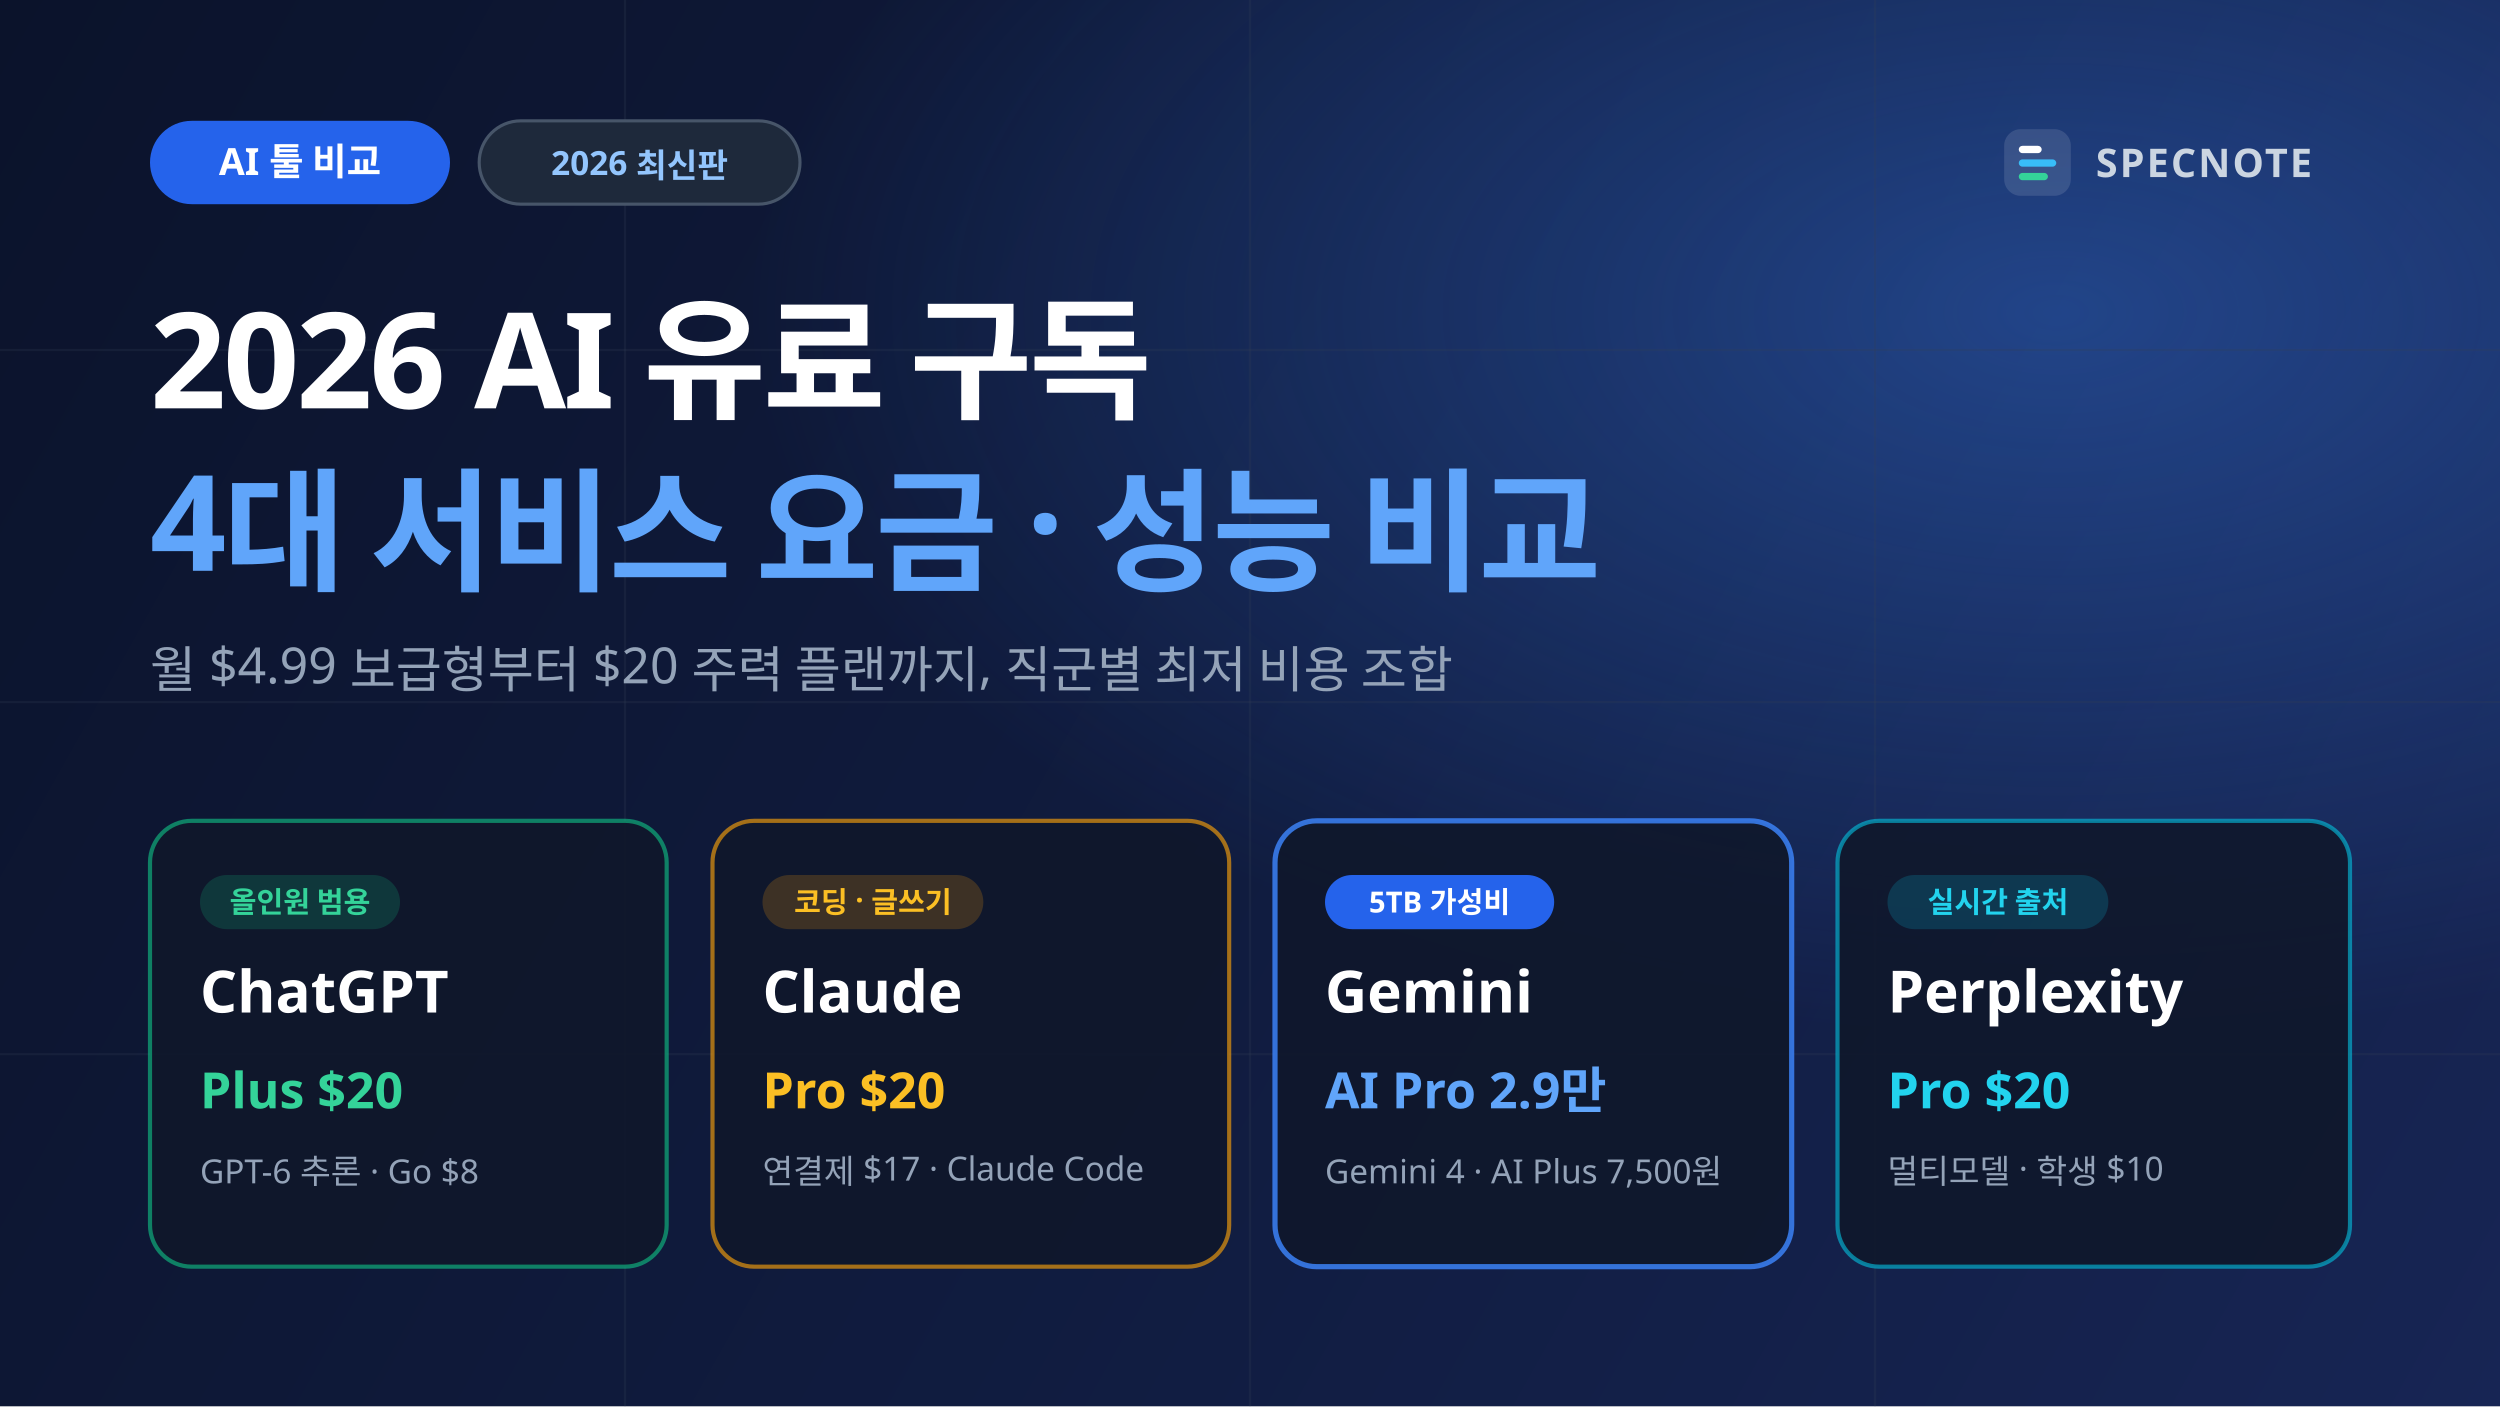
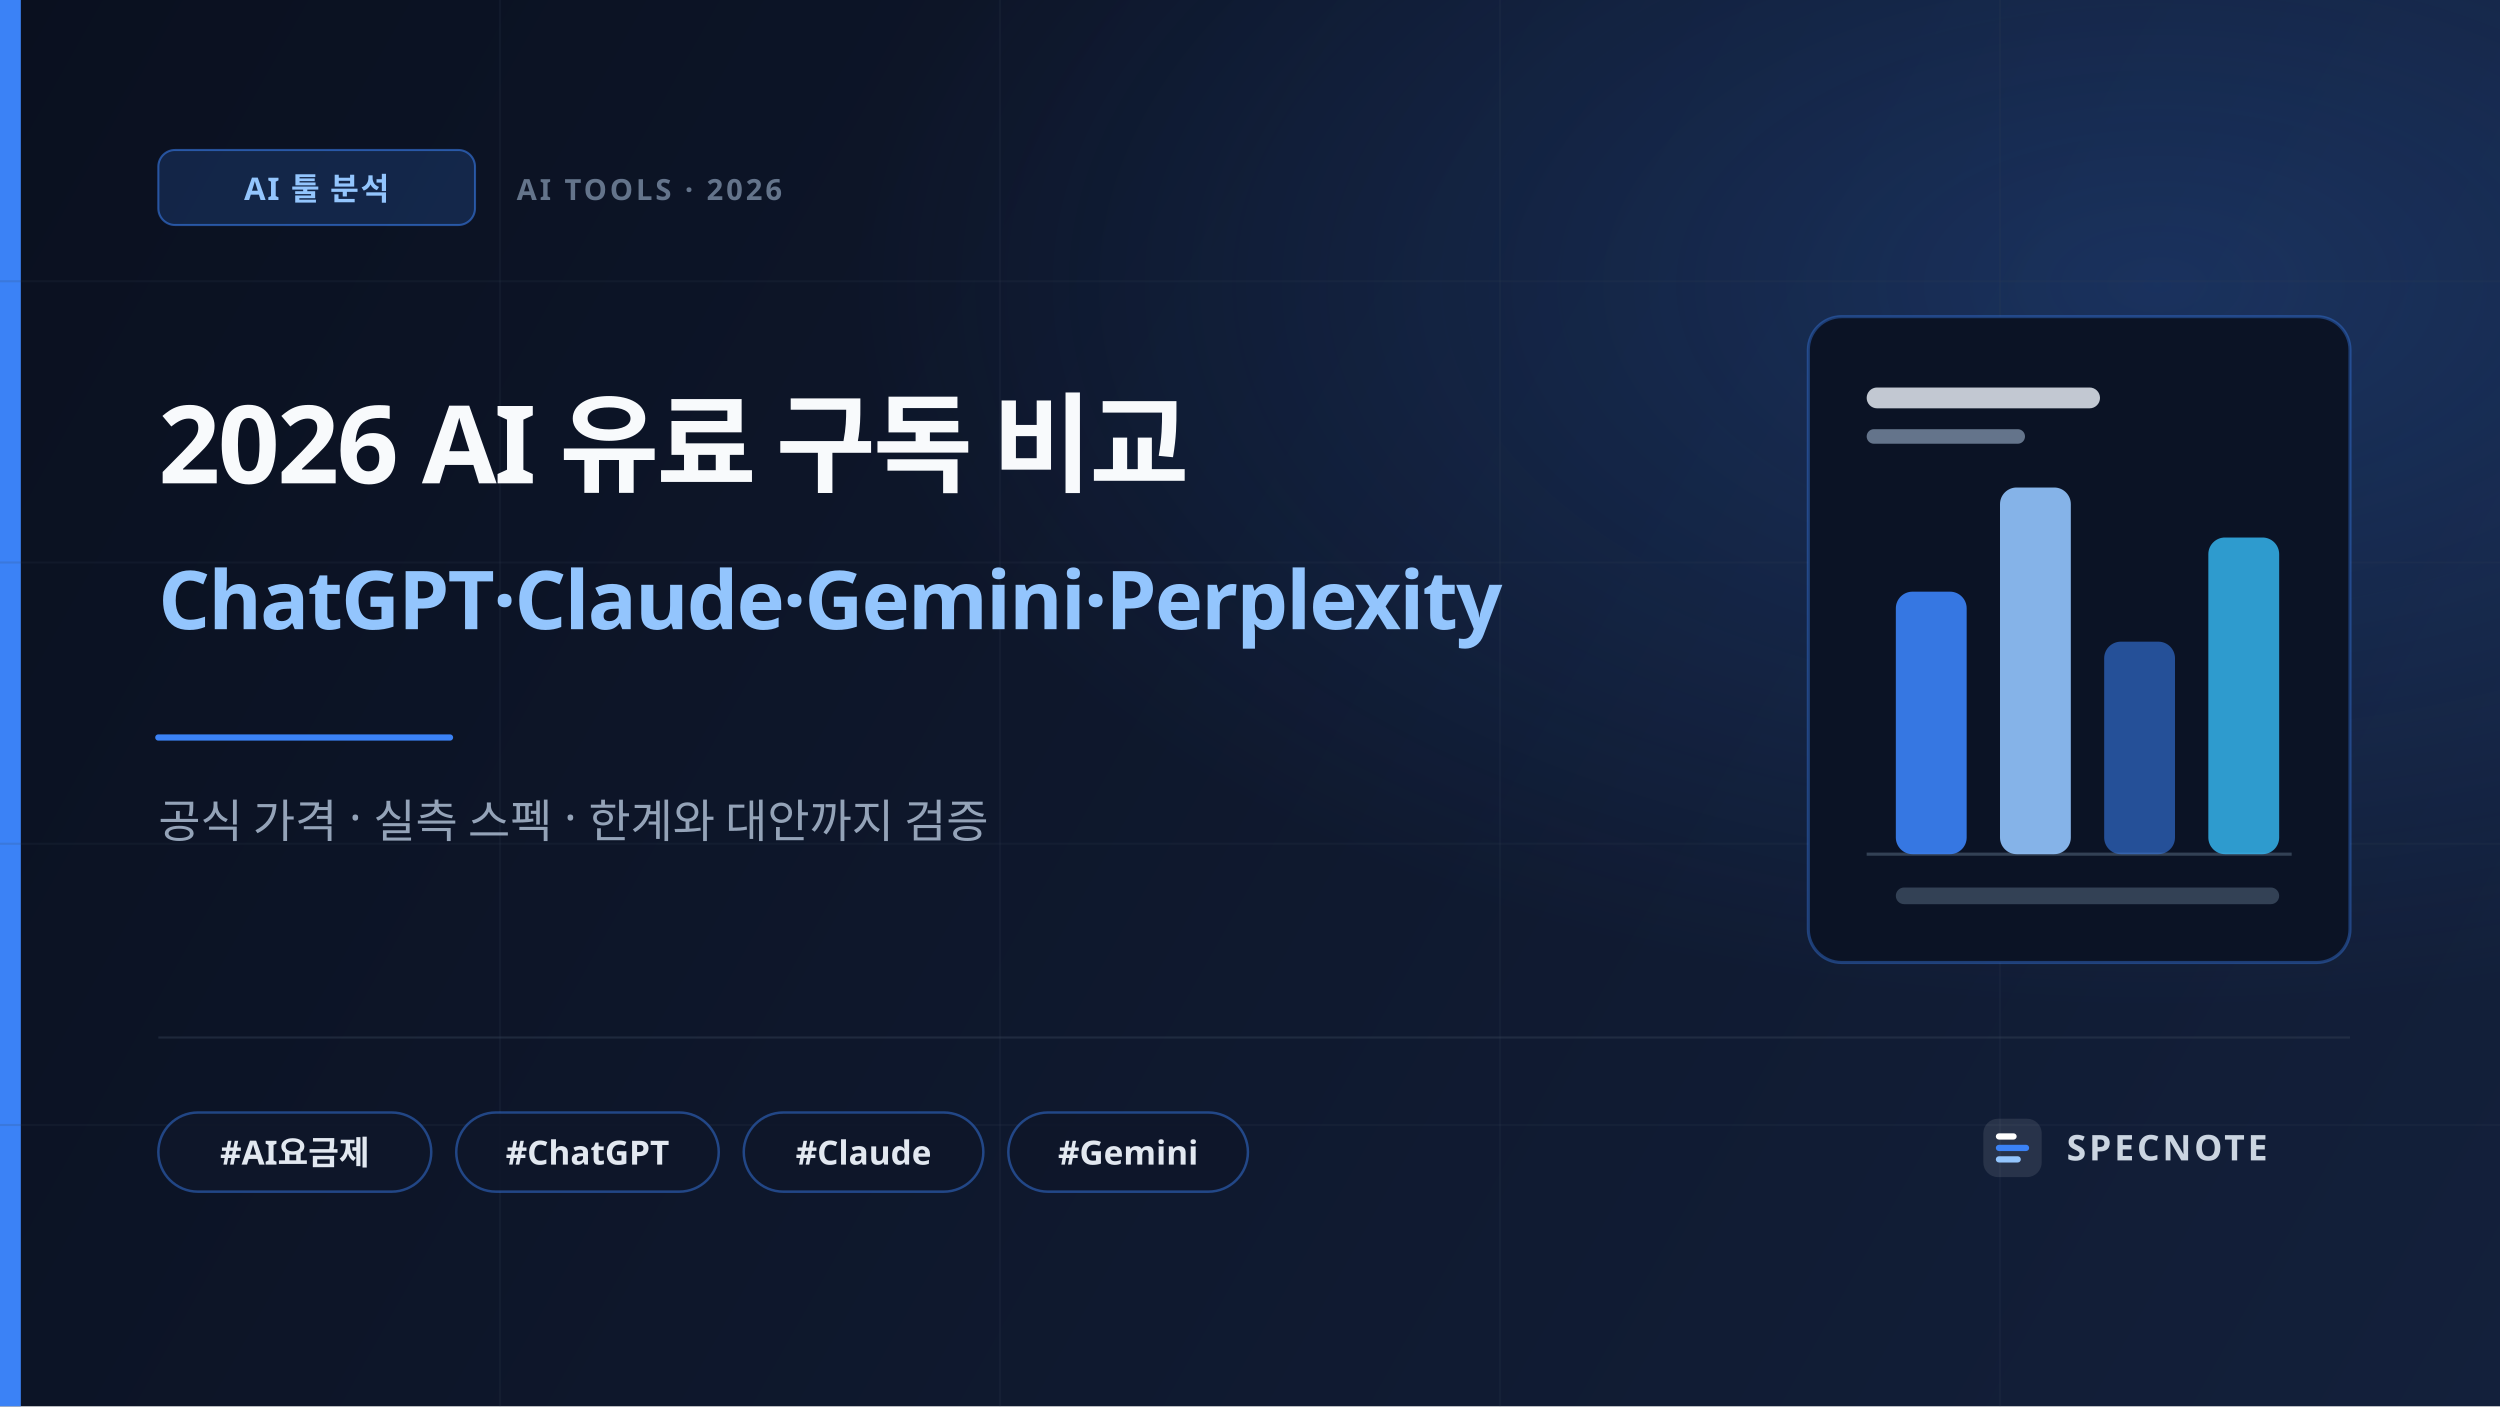
<svg xmlns="http://www.w3.org/2000/svg" viewBox="0 0 1200 675" fill="none">
  <defs>
    <linearGradient id="bg" x1="0" y1="0" x2="1200" y2="675" gradientUnits="userSpaceOnUse">
-       <stop offset="0%" stop-color="#0B132B" />
-       <stop offset="60%" stop-color="#111D42" />
-       <stop offset="100%" stop-color="#172554" />
+       <stop offset="0%" stop-color="#0A101F" />
+       <stop offset="100%" stop-color="#13203B" />
    </linearGradient>
-     <radialGradient id="glow" cx="0.82" cy="0.22" r="0.52">
-       <stop offset="0%" stop-color="#3B82F6" stop-opacity="0.38" />
+     <radialGradient id="glow" cx="0.86" cy="0.2" r="0.52">
+       <stop offset="0%" stop-color="#3B82F6" stop-opacity="0.22" />
      <stop offset="100%" stop-color="#3B82F6" stop-opacity="0" />
    </radialGradient>
  </defs>
  <rect width="1200" height="675" fill="url(#bg)" />
  <rect width="1200" height="675" fill="url(#glow)" />
-   <g stroke="#334155" stroke-opacity="0.24" stroke-width="1">
-     <path d="M0 168H1200M0 337H1200M0 506H1200" />
-     <path d="M300 0V675M600 0V675M900 0V675" />
+   <rect x="0" y="0" width="10" height="675" fill="#3B82F6" />
+   <g stroke="#334155" stroke-opacity="0.16">
+     <path d="M0 135H1200M0 270H1200M0 405H1200M0 540H1200" />
+     <path d="M240 0V675M480 0V675M720 0V675M960 0V675" />
  </g>
-   <rect x="72" y="58" width="144" height="40" rx="20" fill="#2563EB" />
-   <text x="144" y="84" text-anchor="middle" fill="#FFFFFF" font-family="'Pretendard', 'Apple SD Gothic Neo', 'Malgun Gothic', 'Noto Sans KR', sans-serif" font-size="18" font-weight="800">AI 툴 비교</text>
-   <rect x="230" y="58" width="154" height="40" rx="20" fill="#1E293B" stroke="#475569" stroke-width="1.5" />
-   <text x="307" y="84" text-anchor="middle" fill="#93C5FD" font-family="'Pretendard', 'Apple SD Gothic Neo', 'Malgun Gothic', 'Noto Sans KR', sans-serif" font-size="16" font-weight="700">2026 최신판</text>
-   <g transform="translate(962, 62)">
-     <rect width="32" height="32" rx="8" fill="#FFFFFF" fill-opacity="0.12" />
-     <rect x="7" y="8" width="11" height="3.5" rx="1.75" fill="#FFFFFF" />
-     <rect x="7" y="14.5" width="18" height="3.5" rx="1.75" fill="#38BDF8" />
-     <rect x="7" y="21" width="14" height="3.5" rx="1.75" fill="#34D399" />
-     <text x="44" y="23" fill="#CBD5E1" font-family="'Pretendard', 'Apple SD Gothic Neo', 'Malgun Gothic', sans-serif" font-size="19" font-weight="800" letter-spacing="1">SPECNOTE</text>
+   <rect x="76" y="72" width="152" height="36" rx="8" fill="#3B82F6" fill-opacity="0.18" stroke="#3B82F6" stroke-opacity="0.55" />
+   <text x="152" y="96" text-anchor="middle" fill="#93C5FD" font-family="'Pretendard', 'Malgun Gothic', sans-serif" font-size="15" font-weight="800" letter-spacing="0.8">AI 툴 분석</text>
+   <text x="248" y="96" fill="#64748B" font-family="'Pretendard', 'Malgun Gothic', sans-serif" font-size="14" font-weight="700" letter-spacing="1.4">AI TOOLS · 2026</text>
+   <text x="76" y="232" fill="#F8FAFC" font-family="'Pretendard', 'Apple SD Gothic Neo', 'Malgun Gothic', 'Noto Sans KR', sans-serif" font-size="52" font-weight="900" letter-spacing="-1.2">2026 AI 유료 구독 비교</text>
+   <text x="76" y="302" fill="#93C5FD" font-family="'Pretendard', 'Apple SD Gothic Neo', 'Malgun Gothic', 'Noto Sans KR', sans-serif" font-size="39" font-weight="800" letter-spacing="-0.8">ChatGPT·Claude·Gemini·Perplexity</text>
+   <line x1="76" y1="354" x2="216" y2="354" stroke="#3B82F6" stroke-width="3" stroke-linecap="round" />
+   <text x="76" y="402" fill="#94A3B8" font-family="'Pretendard', 'Apple SD Gothic Neo', 'Malgun Gothic', sans-serif" font-size="22" font-weight="500">공식 가격 · 실측 스펙 · 한계와 대안까지 검증</text>
+   <g transform="translate(868, 152)">
+     <rect width="260" height="310" rx="16" fill="#0B1325" stroke="#3B82F6" stroke-opacity="0.38" stroke-width="1.5" />
+     <line x1="28" y1="258" x2="232" y2="258" stroke="#334155" stroke-width="1.5" />
+     <rect x="42" y="132" width="34" height="126" rx="8" fill="#3B82F6" fill-opacity="0.9" />
+     <rect x="92" y="82" width="34" height="176" rx="8" fill="#93C5FD" fill-opacity="0.9" />
+     <rect x="142" y="156" width="34" height="102" rx="8" fill="#3B82F6" fill-opacity="0.55" />
+     <rect x="192" y="106" width="34" height="152" rx="8" fill="#38BDF8" fill-opacity="0.8" />
+     <rect x="28" y="34" width="112" height="10" rx="5" fill="#E2E8F0" fill-opacity="0.85" />
+     <rect x="28" y="54" width="76" height="7" rx="3.5" fill="#64748B" />
+     <rect x="42" y="274" width="184" height="8" rx="4" fill="#334155" />
  </g>
-   <text x="72" y="196" fill="#FFFFFF" font-family="'Pretendard', 'Apple SD Gothic Neo', 'Malgun Gothic', 'Noto Sans KR', sans-serif" font-size="64" font-weight="900" letter-spacing="-1.5">2026 AI 유료 구독</text>
-   <text x="72" y="274" fill="#60A5FA" font-family="'Pretendard', 'Apple SD Gothic Neo', 'Malgun Gothic', 'Noto Sans KR', sans-serif" font-size="64" font-weight="900" letter-spacing="-1.5">4대 서비스 요금 · 성능 비교</text>
-   <text x="72" y="330" fill="#94A3B8" font-family="'Pretendard', 'Apple SD Gothic Neo', 'Malgun Gothic', 'Noto Sans KR', sans-serif" font-size="24" font-weight="500">월 $4.99 보급형부터 $20 주력 플랜까지, 직군별 최저 비용 조합</text>
-   <rect x="72" y="394" width="248" height="214" rx="20" fill="#0F172A" fill-opacity="0.88" stroke="#10B981" stroke-opacity="0.65" stroke-width="2" />
-   <rect x="96" y="420" width="96" height="26" rx="13" fill="#10B981" fill-opacity="0.2" />
-   <text x="144" y="438" text-anchor="middle" fill="#34D399" font-family="'Pretendard', 'Malgun Gothic', sans-serif" font-size="14" font-weight="800">올인원 범용</text>
-   <text x="96" y="486" fill="#FFFFFF" font-family="'Pretendard', 'Malgun Gothic', sans-serif" font-size="28" font-weight="900">ChatGPT</text>
-   <text x="96" y="532" fill="#34D399" font-family="'Pretendard', 'Malgun Gothic', sans-serif" font-size="24" font-weight="800">Plus $20</text>
-   <text x="96" y="568" fill="#94A3B8" font-family="'Pretendard', 'Malgun Gothic', sans-serif" font-size="16" font-weight="500">GPT-6 추론 · Go $8</text>
-   <rect x="342" y="394" width="248" height="214" rx="20" fill="#0F172A" fill-opacity="0.88" stroke="#F59E0B" stroke-opacity="0.65" stroke-width="2" />
-   <rect x="366" y="420" width="106" height="26" rx="13" fill="#F59E0B" fill-opacity="0.2" />
-   <text x="419" y="438" text-anchor="middle" fill="#FBBF24" font-family="'Pretendard', 'Malgun Gothic', sans-serif" font-size="14" font-weight="800">코딩 · 글쓰기</text>
-   <text x="366" y="486" fill="#FFFFFF" font-family="'Pretendard', 'Malgun Gothic', sans-serif" font-size="28" font-weight="900">Claude</text>
-   <text x="366" y="532" fill="#FBBF24" font-family="'Pretendard', 'Malgun Gothic', sans-serif" font-size="24" font-weight="800">Pro $20</text>
-   <text x="366" y="568" fill="#94A3B8" font-family="'Pretendard', 'Malgun Gothic', sans-serif" font-size="16" font-weight="500">연결제 $17 · Claude Code</text>
-   <rect x="612" y="394" width="248" height="214" rx="20" fill="#0F172A" fill-opacity="0.88" stroke="#3B82F6" stroke-opacity="0.85" stroke-width="2.5" />
-   <rect x="636" y="420" width="110" height="26" rx="13" fill="#2563EB" />
-   <text x="691" y="438" text-anchor="middle" fill="#FFFFFF" font-family="'Pretendard', 'Malgun Gothic', sans-serif" font-size="14" font-weight="800">5TB 가성비</text>
-   <text x="636" y="486" fill="#FFFFFF" font-family="'Pretendard', 'Malgun Gothic', sans-serif" font-size="28" font-weight="900">Gemini</text>
-   <text x="636" y="532" fill="#60A5FA" font-family="'Pretendard', 'Malgun Gothic', sans-serif" font-size="24" font-weight="800">AI Pro 2.9만</text>
-   <text x="636" y="568" fill="#94A3B8" font-family="'Pretendard', 'Malgun Gothic', sans-serif" font-size="16" font-weight="500">Gemini 4 · AI Plus 7,500원</text>
-   <rect x="882" y="394" width="246" height="214" rx="20" fill="#0F172A" fill-opacity="0.88" stroke="#06B6D4" stroke-opacity="0.65" stroke-width="2" />
-   <rect x="906" y="420" width="106" height="26" rx="13" fill="#06B6D4" fill-opacity="0.2" />
-   <text x="959" y="438" text-anchor="middle" fill="#22D3EE" font-family="'Pretendard', 'Malgun Gothic', sans-serif" font-size="14" font-weight="800">실시간 출처</text>
-   <text x="906" y="486" fill="#FFFFFF" font-family="'Pretendard', 'Malgun Gothic', sans-serif" font-size="28" font-weight="900">Perplexity</text>
-   <text x="906" y="532" fill="#22D3EE" font-family="'Pretendard', 'Malgun Gothic', sans-serif" font-size="24" font-weight="800">Pro $20</text>
-   <text x="906" y="568" fill="#94A3B8" font-family="'Pretendard', 'Malgun Gothic', sans-serif" font-size="16" font-weight="500">멀티모델 · 학생 $10</text>
+   <line x1="76" y1="498" x2="1128" y2="498" stroke="#334155" stroke-opacity="0.45" />
+   <rect x="76" y="534" width="131" height="38" rx="19" fill="#0F172A" fill-opacity="0.9" stroke="#3B82F6" stroke-opacity="0.45" stroke-width="1.2" />
+   <text x="141.5" y="559" text-anchor="middle" fill="#E2E8F0" font-family="'Pretendard', 'Apple SD Gothic Neo', 'Malgun Gothic', sans-serif" font-size="16" font-weight="700">#AI요금제</text>
+   <rect x="219" y="534" width="126" height="38" rx="19" fill="#0F172A" fill-opacity="0.9" stroke="#3B82F6" stroke-opacity="0.45" stroke-width="1.2" />
+   <text x="282" y="559" text-anchor="middle" fill="#E2E8F0" font-family="'Pretendard', 'Apple SD Gothic Neo', 'Malgun Gothic', sans-serif" font-size="16" font-weight="700">#ChatGPT</text>
+   <rect x="357" y="534" width="115" height="38" rx="19" fill="#0F172A" fill-opacity="0.9" stroke="#3B82F6" stroke-opacity="0.45" stroke-width="1.2" />
+   <text x="414.5" y="559" text-anchor="middle" fill="#E2E8F0" font-family="'Pretendard', 'Apple SD Gothic Neo', 'Malgun Gothic', sans-serif" font-size="16" font-weight="700">#Claude</text>
+   <rect x="484" y="534" width="115" height="38" rx="19" fill="#0F172A" fill-opacity="0.9" stroke="#3B82F6" stroke-opacity="0.45" stroke-width="1.2" />
+   <text x="541.5" y="559" text-anchor="middle" fill="#E2E8F0" font-family="'Pretendard', 'Apple SD Gothic Neo', 'Malgun Gothic', sans-serif" font-size="16" font-weight="700">#Gemini</text>
+   <g transform="translate(952, 537)">
+     <rect width="28" height="28" rx="7" fill="#FFFFFF" fill-opacity="0.1" />
+     <rect x="6" y="7" width="10" height="3" rx="1.5" fill="#FFFFFF" />
+     <rect x="6" y="12.5" width="16" height="3" rx="1.5" fill="#3B82F6" />
+     <rect x="6" y="18" width="12" height="3" rx="1.5" fill="#93C5FD" />
+     <text x="40" y="20" fill="#CBD5E1" font-family="'Pretendard', 'Malgun Gothic', sans-serif" font-size="17" font-weight="800" letter-spacing="1.4">SPECNOTE</text>
+   </g>
</svg>
